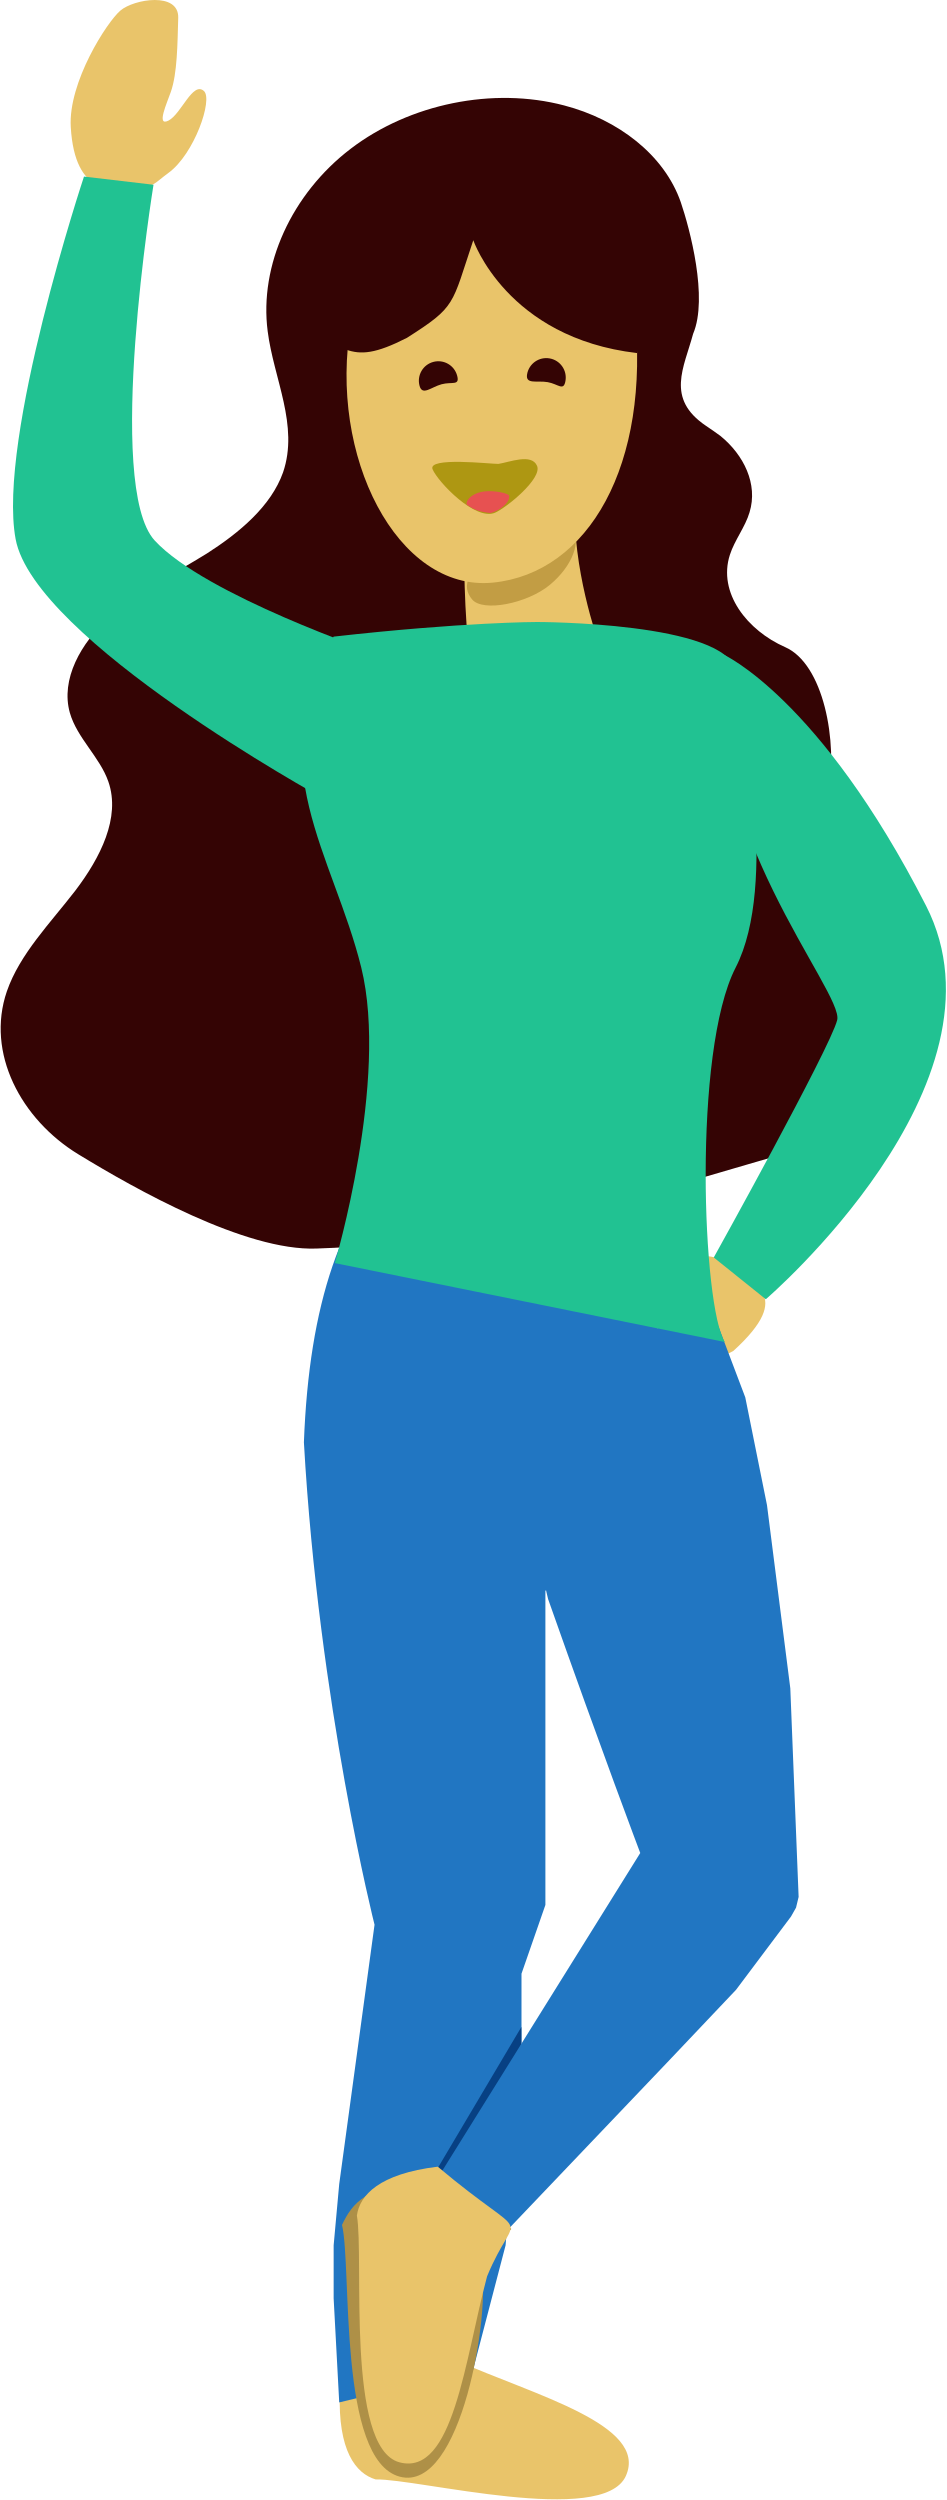
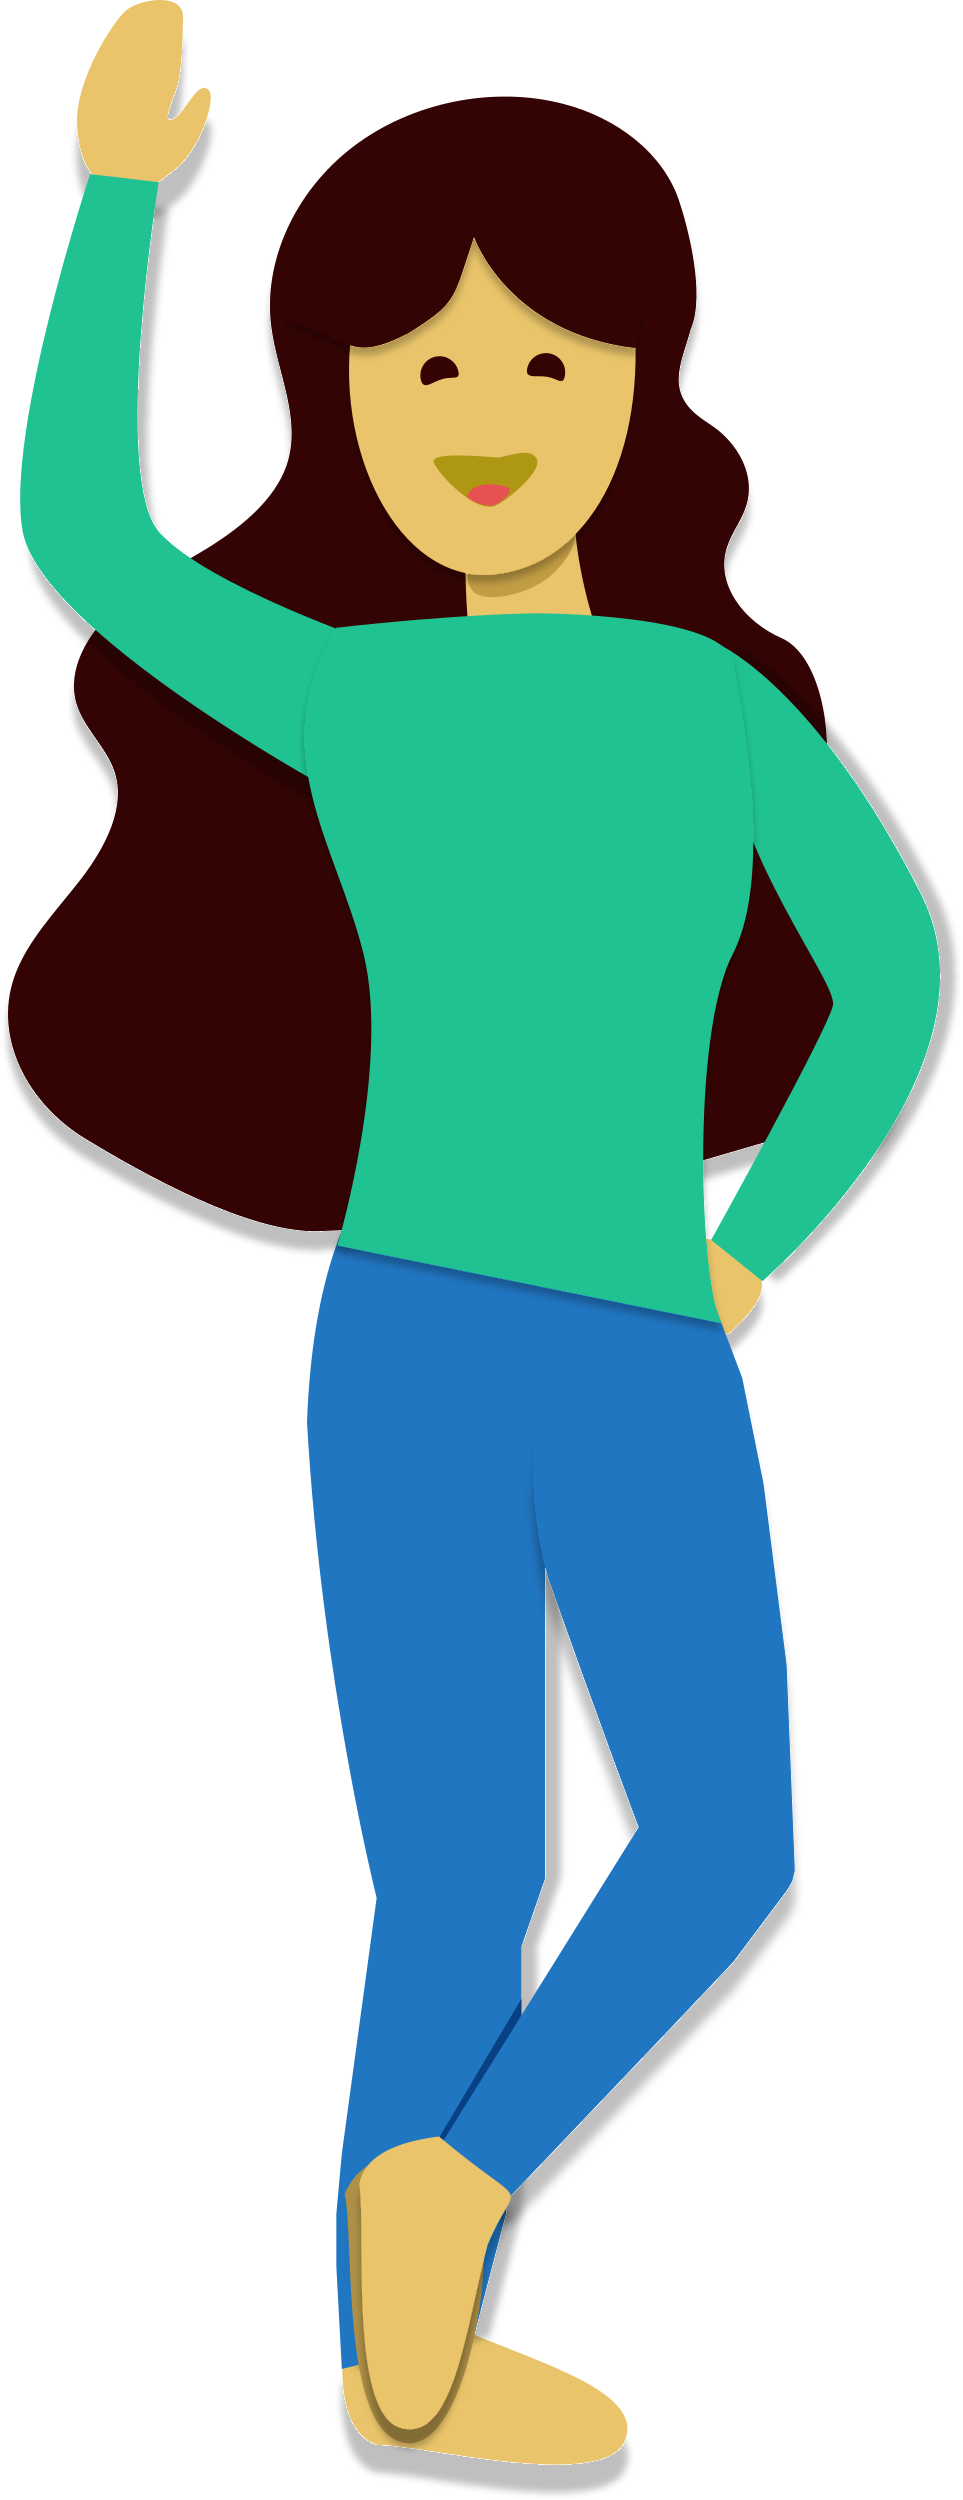
- <svg xmlns="http://www.w3.org/2000/svg" width="509" height="1345" viewBox="0 0 509 1345" fill="none">
-   <path d="M336.73 1332.02C324.52 1359.48 224.909 1333.49 202.061 1333.93C191.429 1330.73 181.708 1318.56 182.837 1286.86C233.996 1242.41 209.222 1247.85 245.28 1269.84C287.534 1288.63 348.94 1304.56 336.73 1332.02Z" fill="#E9C46A" />
-   <path d="M394.557 726.787C367.447 741.33 341.254 747.184 330.877 746.348C308.181 716.306 301.147 717.904 312.295 707.397C323.442 696.891 329.074 712.339 339.355 707.397C345.406 704.443 360.074 699.065 352.162 696.513C344.249 693.961 325.776 702.823 325.365 694.051C325.059 686.776 355.366 672.059 373.709 674.966C383.87 676.551 386.066 674.995 394.557 682.629C403.048 690.262 428.574 695.852 394.557 726.787Z" fill="#E9C46A" />
-   <path d="M367.012 571.5C233.233 574.346 169.126 626.097 163.5 776C171.534 917.289 201.5 1035.5 201.5 1035.5L182.5 1175L179.5 1208L179.5 1236.5L182.5 1292.5L254.5 1275L272 1208L280.562 1104.5L280.562 1061.86L293.422 1024.86L293.422 856L349.587 758.417L367.012 571.5Z" fill="#2176C2" />
-   <path d="M379.713 229.022C358.042 214.338 368 197.837 372.897 179.602C381.09 160.294 371.104 123.025 366.26 108.786C357.362 83.251 332.477 64.25 303.467 56.712C265.304 46.673 220.443 55.766 188.648 80.047C156.854 104.328 139.395 142.78 144.014 178.244C147.242 203.723 160.923 228.879 152.275 254.163C145.831 272.326 128.825 286.565 111.271 297.798C93.421 308.886 74.104 318.34 58.777 332.128C43.45 345.917 32.506 365.512 37.587 383.514C41.486 397.105 53.737 407.333 58.299 420.521C65.029 439.883 53.873 461.561 40.574 479.084C27.036 496.672 10.649 513.221 3.697 533.322C-7.707 566.55 11.356 602.197 42.094 620.98C72.832 639.763 132.083 673.164 170.253 671.718C274.664 668.059 337.478 644.617 438.533 615.963C463.635 616.761 442.158 627.567 472.113 618.851C475.8 616.694 480.642 615.352 487.762 594.844C493.958 566.164 487.729 559.333 463.862 485.398C430.593 464.357 439.847 458.683 445.5 428.337C451.085 398.355 442.825 357.116 422.434 348.169C402.043 339.222 386.074 318.958 392.674 298.501C395.19 290.622 400.978 283.442 403.254 275.627C407.918 260.417 400.113 244.721 387.622 234.558C385.38 232.907 382.843 231.11 379.713 229.022Z" fill="#340404" />
-   <path d="M309.171 268.905C307.996 306.695 321.113 342.468 322.624 348.108C315.762 362.035 268.167 373.71 251 336C247.285 282.597 252.654 218.771 252.654 218.771L277.439 245.373L309.171 268.905Z" fill="#E9C46A" />
-   <path d="M307.484 283.949C313.199 290.876 307.951 304.643 295.763 314.698C283.575 324.753 259.715 329.427 254 322.5C248.285 315.573 249.5 306.5 275.068 289.613C287.257 279.558 301.77 277.022 307.484 283.949Z" fill="#C29D44" />
-   <path d="M341.393 167.334C350.18 249.978 316.617 308.428 265.096 313.455C213.574 318.481 176.446 244.906 188.827 174.189C222.146 110.328 271.199 103.04 271.199 103.04L302.252 101.644L341.393 167.334Z" fill="#E9C46A" />
-   <path d="M388.956 352C388.956 352 440.907 375.042 498.25 487.36C547.102 583.119 412 699 412 699L384 676.525C384 676.525 446.702 563.724 450.408 548.787C454.114 533.85 375.479 444.17 388.956 352Z" fill="#21C292" />
-   <path d="M38.067 68.29C36.675 44.293 57.479 11.902 64.785 5.676C72.091 -0.551 96.304 -4.539 95.886 9.593C95.469 23.725 95.399 39.466 91.92 49.401C89.903 55.277 83.849 68.36 90.668 64.862C97.487 61.364 103.749 43.524 109.732 48.981C114.673 53.528 104.514 82.911 90.668 92.986C83.014 98.582 82.597 101.031 72.091 101.591C61.584 102.15 40.293 106.348 38.067 68.29Z" fill="#E9C46A" />
-   <path d="M254.627 129.242C242.832 164.406 245.627 164.742 218.911 181.773C185.212 198.946 187.647 184.131 151 173.5L203 79L278.726 65.242L354.127 123.303L342.753 189.951C272.627 181.773 254.627 129.242 254.627 129.242Z" fill="#340404" />
-   <path d="M45.183 95C45.183 95 -1.591 235.97 8.399 290.011C18.389 344.052 172.977 429 172.977 429L202 351.309C202 351.309 110.388 320.197 83.284 290.86C56.18 261.524 82.587 99.4 82.587 99.4L45.183 95Z" fill="#21C292" />
-   <path d="M266.384 275.821C255.73 280.439 235.714 259.371 232.745 252.52C229.775 245.669 263.813 249.623 268.131 249.581C274.169 248.658 285.957 243.76 288.926 250.611C291.896 257.462 272.256 273.276 266.384 275.821Z" fill="#AE9712" />
-   <path d="M273.908 266.628C274.537 270.391 268.898 274.745 263.877 276.041C260.193 275.436 256.148 275.338 251.024 271.421C250.681 268.192 255.265 264.941 260.719 264.362C266.173 263.784 273.192 265.348 273.908 266.628Z" fill="#E75151" />
-   <path d="M294.678 205.598C300.375 206.604 303.207 210.659 304.213 204.961C305.22 199.263 301.416 193.829 295.719 192.822C290.021 191.816 284.586 195.619 283.58 201.317C282.574 207.014 288.98 204.591 294.678 205.598Z" fill="#340404" />
-   <path d="M237.578 206.729C243.167 205.231 247.447 207.708 245.95 202.119C244.453 196.531 238.708 193.214 233.119 194.711C227.531 196.209 224.214 201.953 225.711 207.542C227.209 213.131 231.99 208.226 237.578 206.729Z" fill="#340404" />
-   <path d="M235.538 1166.35L280.5 1090.5L280.5 1099.5L249.06 1174.16L235.538 1166.35Z" fill="#074083" />
-   <path d="M384 707C297.936 722.172 272.598 770.642 294.868 860.274C323.807 942.389 344.453 996.915 344.453 996.915L230.458 1179.86L273.819 1198.92L360 1108.5L396 1070.5L425.58 1031.07L428.263 1026.33L429.659 1020.54L425.187 908.329L412.639 809.749L400.959 751.782L384 707Z" fill="#2176C2" />
-   <path d="M215.036 1332.44C181.588 1323.48 189.426 1219.88 184 1197C189.5 1185.5 196.679 1175.22 232.507 1172.55C293.432 1218.57 275.9 1181.17 259 1220C264 1243 248.484 1341.4 215.036 1332.44Z" fill="#AE9047" />
-   <path d="M214.894 1324.72C185.869 1316.95 196 1214.5 192 1192C193.5 1181 204 1169.5 235.495 1165.67C287.382 1209.27 278.143 1185.64 262.044 1224.69C250.075 1269.36 243.919 1332.5 214.894 1324.72Z" fill="#E9C46A" />
-   <path d="M288.908 334.637C288.908 334.637 391.172 334.637 395.782 361.048C399.564 382.716 419.014 475.376 395.782 520.551C372.549 565.725 377.956 703.357 389.963 722L180.118 679.535C180.118 679.535 209.305 581.191 194.357 520.551C179.409 459.91 139.5 410.5 179.5 342.5C249.5 334.637 288.908 334.637 288.908 334.637Z" fill="#21C292" />
+ <svg xmlns="http://www.w3.org/2000/svg" width="525" height="1364" viewBox="0 0 525 1364" fill="none">
+   <g filter="url(#filter0_d_0_1)">
+     <path d="M340.73 1332.02C328.52 1359.48 228.909 1333.49 206.061 1333.93C195.429 1330.73 185.708 1318.56 186.837 1286.86C237.996 1242.41 213.222 1247.85 249.28 1269.84C291.534 1288.63 352.94 1304.56 340.73 1332.02Z" fill="#E9C46A" />
+   </g>
+   <g filter="url(#filter1_d_0_1)">
+     <path d="M398.557 726.787C371.447 741.33 345.254 747.184 334.877 746.348C312.181 716.306 305.147 717.904 316.295 707.397C327.442 696.891 333.074 712.339 343.355 707.397C349.406 704.443 364.074 699.065 356.162 696.513C348.249 693.961 329.776 702.823 329.365 694.051C329.059 686.776 359.366 672.059 377.709 674.966C387.87 676.551 390.066 674.995 398.557 682.629C407.048 690.262 432.574 695.852 398.557 726.787Z" fill="#E9C46A" />
+   </g>
+   <g filter="url(#filter2_d_0_1)">
+     <path d="M371.012 571.5C237.233 574.346 173.126 626.097 167.5 776C175.534 917.289 205.5 1035.5 205.5 1035.5L186.5 1175L183.5 1208L183.5 1236.5L186.5 1292.5L258.5 1275L276 1208L284.562 1104.5L284.562 1061.86L297.422 1024.86L297.422 856L353.587 758.417L371.012 571.5Z" fill="#2176C2" />
+   </g>
+   <g filter="url(#filter3_d_0_1)">
+     <path d="M383.713 229.022C362.042 214.338 372 197.837 376.897 179.602C385.09 160.294 375.104 123.025 370.26 108.786C361.362 83.251 336.477 64.25 307.467 56.712C269.304 46.673 224.443 55.766 192.648 80.047C160.854 104.328 143.395 142.78 148.014 178.244C151.242 203.723 164.923 228.879 156.275 254.163C149.831 272.326 132.825 286.565 115.271 297.798C97.421 308.886 78.104 318.34 62.777 332.128C47.45 345.917 36.506 365.512 41.587 383.514C45.486 397.105 57.737 407.333 62.299 420.521C69.029 439.883 57.873 461.561 44.574 479.084C31.036 496.672 14.649 513.221 7.697 533.322C-3.707 566.55 15.356 602.197 46.094 620.98C76.832 639.763 136.083 673.165 174.253 671.718C278.664 668.059 341.478 644.617 442.533 615.963C467.635 616.761 446.158 627.567 476.113 618.851C479.8 616.694 484.642 615.352 491.762 594.844C497.958 566.164 491.729 559.333 467.862 485.398C434.593 464.357 443.847 458.683 449.5 428.337C455.085 398.355 446.825 357.116 426.434 348.169C406.043 339.222 390.074 318.958 396.674 298.501C399.19 290.622 404.978 283.442 407.254 275.627C411.918 260.417 404.113 244.721 391.622 234.558C389.38 232.907 386.843 231.11 383.713 229.022Z" fill="#340404" />
+   </g>
+   <path d="M313.171 268.905C311.996 306.695 325.113 342.468 326.624 348.108C319.762 362.035 272.167 373.71 255 336C251.285 282.597 256.654 218.771 256.654 218.771L281.439 245.373L313.171 268.905Z" fill="#E9C46A" />
+   <path d="M311.484 283.949C317.199 290.876 311.951 304.643 299.763 314.698C287.575 324.753 263.715 329.427 258 322.5C252.285 315.573 253.5 306.5 279.068 289.613C291.257 279.558 305.77 277.022 311.484 283.949Z" fill="#C29D44" />
+   <g filter="url(#filter4_d_0_1)">
+     <path d="M345.393 167.334C354.18 249.978 320.617 308.428 269.096 313.455C217.574 318.481 180.446 244.906 192.827 174.189C226.146 110.328 275.199 103.04 275.199 103.04L306.252 101.644L345.393 167.334Z" fill="#E9C46A" />
+   </g>
+   <g filter="url(#filter5_d_0_1)">
+     <path d="M392.956 352C392.956 352 444.907 375.042 502.25 487.36C551.102 583.119 416 699 416 699L388 676.525C388 676.525 450.702 563.724 454.408 548.787C458.114 533.85 379.479 444.17 392.956 352Z" fill="#21C292" />
+   </g>
+   <g filter="url(#filter6_d_0_1)">
+     <path d="M42.067 68.29C40.675 44.293 61.479 11.902 68.785 5.676C76.091 -0.551 100.304 -4.539 99.886 9.593C99.469 23.725 99.399 39.466 95.92 49.401C93.903 55.277 87.849 68.36 94.668 64.862C101.487 61.364 107.749 43.524 113.732 48.981C118.673 53.528 108.514 82.911 94.668 92.986C87.014 98.582 86.597 101.031 76.091 101.591C65.584 102.15 44.293 106.348 42.067 68.29Z" fill="#E9C46A" />
+   </g>
+   <g filter="url(#filter7_d_0_1)">
+     <path d="M258.627 129.242C246.832 164.406 249.627 164.742 222.911 181.773C189.212 198.946 191.647 184.131 155 173.5L207 79L282.726 65.242L358.127 123.303L346.753 189.951C276.627 181.773 258.627 129.242 258.627 129.242Z" fill="#340404" />
+   </g>
+   <g filter="url(#filter8_d_0_1)">
+     <path d="M49.183 95C49.183 95 2.409 235.97 12.399 290.011C22.389 344.052 176.977 429 176.977 429L206 351.309C206 351.309 114.388 320.197 87.284 290.86C60.18 261.524 86.587 99.4 86.587 99.4L49.183 95Z" fill="#21C292" />
+   </g>
+   <path d="M270.384 275.821C259.73 280.439 239.714 259.371 236.745 252.52C233.775 245.669 267.813 249.623 272.131 249.581C278.169 248.658 289.957 243.76 292.926 250.611C295.896 257.462 276.256 273.276 270.384 275.821Z" fill="#AE9712" />
+   <path d="M277.908 266.628C278.537 270.391 272.898 274.745 267.877 276.041C264.193 275.436 260.148 275.338 255.024 271.421C254.681 268.192 259.265 264.941 264.719 264.362C270.173 263.784 277.192 265.348 277.908 266.628Z" fill="#E75151" />
+   <path d="M298.678 205.598C304.375 206.604 307.207 210.659 308.213 204.961C309.22 199.263 305.416 193.829 299.719 192.822C294.021 191.816 288.586 195.619 287.58 201.317C286.574 207.014 292.98 204.591 298.678 205.598Z" fill="#340404" />
+   <path d="M241.578 206.729C247.167 205.231 251.447 207.708 249.95 202.119C248.453 196.531 242.708 193.214 237.119 194.711C231.531 196.209 228.214 201.953 229.711 207.542C231.209 213.131 235.99 208.226 241.578 206.729Z" fill="#340404" />
+   <path d="M239.538 1166.35L284.5 1090.5L284.5 1099.5L253.06 1174.16L239.538 1166.35Z" fill="#074083" />
+   <g filter="url(#filter9_d_0_1)">
+     <path d="M388 707C301.936 722.172 276.598 770.642 298.868 860.274C327.807 942.389 348.453 996.915 348.453 996.915L234.458 1179.86L277.819 1198.92L364 1108.5L400 1070.5L429.58 1031.07L432.263 1026.33L433.659 1020.54L429.187 908.329L416.639 809.749L404.959 751.782L388 707Z" fill="#2176C2" />
+   </g>
+   <path d="M219.036 1332.44C185.588 1323.48 193.426 1219.88 188 1197C193.5 1185.5 200.679 1175.22 236.507 1172.55C297.432 1218.57 279.9 1181.17 263 1220C268 1243 252.484 1341.4 219.036 1332.44Z" fill="#AE9047" />
+   <g filter="url(#filter10_d_0_1)">
+     <path d="M218.894 1324.72C189.869 1316.95 200 1214.5 196 1192C197.5 1181 208 1169.5 239.495 1165.67C291.382 1209.27 282.143 1185.64 266.044 1224.69C254.075 1269.36 247.919 1332.5 218.894 1324.72Z" fill="#E9C46A" />
+   </g>
+   <g filter="url(#filter11_d_0_1)">
+     <path d="M292.908 334.637C292.908 334.637 395.172 334.637 399.782 361.048C403.564 382.716 423.014 475.376 399.782 520.551C376.549 565.725 381.956 703.357 393.963 722L184.118 679.535C184.118 679.535 213.305 581.191 198.357 520.551C183.409 459.91 143.5 410.5 183.5 342.5C253.5 334.637 292.908 334.637 292.908 334.637Z" fill="#21C292" />
+   </g>
+   <defs>
+     <filter id="filter0_d_0_1" x="182.748" y="1253.24" width="163.559" height="110.393" filterUnits="userSpaceOnUse" color-interpolation-filters="sRGB">
+       <feFlood flood-opacity="0" result="BackgroundImageFix" />
+       <feColorMatrix in="SourceAlpha" type="matrix" values="0 0 0 0 0 0 0 0 0 0 0 0 0 0 0 0 0 0 127 0" result="hardAlpha" />
+       <feOffset dy="15" />
+       <feGaussianBlur stdDeviation="2" />
+       <feComposite in2="hardAlpha" operator="out" />
+       <feColorMatrix type="matrix" values="0 0 0 0 0 0 0 0 0 0 0 0 0 0 0 0 0 0 0.25 0" />
+       <feBlend mode="normal" in2="BackgroundImageFix" result="effect1_dropShadow_0_1" />
+       <feBlend mode="normal" in="SourceGraphic" in2="effect1_dropShadow_0_1" result="shape" />
+     </filter>
+     <filter id="filter1_d_0_1" x="307.094" y="674.591" width="112.652" height="85.835" filterUnits="userSpaceOnUse" color-interpolation-filters="sRGB">
+       <feFlood flood-opacity="0" result="BackgroundImageFix" />
+       <feColorMatrix in="SourceAlpha" type="matrix" values="0 0 0 0 0 0 0 0 0 0 0 0 0 0 0 0 0 0 127 0" result="hardAlpha" />
+       <feOffset dy="10" />
+       <feGaussianBlur stdDeviation="2" />
+       <feComposite in2="hardAlpha" operator="out" />
+       <feColorMatrix type="matrix" values="0 0 0 0 0 0 0 0 0 0 0 0 0 0 0 0 0 0 0.25 0" />
+       <feBlend mode="normal" in2="BackgroundImageFix" result="effect1_dropShadow_0_1" />
+       <feBlend mode="normal" in="SourceGraphic" in2="effect1_dropShadow_0_1" result="shape" />
+     </filter>
+     <filter id="filter2_d_0_1" x="167.5" y="567.5" width="215.512" height="729" filterUnits="userSpaceOnUse" color-interpolation-filters="sRGB">
+       <feFlood flood-opacity="0" result="BackgroundImageFix" />
+       <feColorMatrix in="SourceAlpha" type="matrix" values="0 0 0 0 0 0 0 0 0 0 0 0 0 0 0 0 0 0 127 0" result="hardAlpha" />
+       <feOffset dx="8" />
+       <feGaussianBlur stdDeviation="2" />
+       <feComposite in2="hardAlpha" operator="out" />
+       <feColorMatrix type="matrix" values="0 0 0 0 0 0 0 0 0 0 0 0 0 0 0 0 0 0 0.25 0" />
+       <feBlend mode="normal" in2="BackgroundImageFix" result="effect1_dropShadow_0_1" />
+       <feBlend mode="normal" in="SourceGraphic" in2="effect1_dropShadow_0_1" result="shape" />
+     </filter>
+     <filter id="filter3_d_0_1" x="0.36" y="52.687" width="497.644" height="633.077" filterUnits="userSpaceOnUse" color-interpolation-filters="sRGB">
+       <feFlood flood-opacity="0" result="BackgroundImageFix" />
+       <feColorMatrix in="SourceAlpha" type="matrix" values="0 0 0 0 0 0 0 0 0 0 0 0 0 0 0 0 0 0 127 0" result="hardAlpha" />
+       <feOffset dy="10" />
+       <feGaussianBlur stdDeviation="2" />
+       <feComposite in2="hardAlpha" operator="out" />
+       <feColorMatrix type="matrix" values="0 0 0 0 0 0 0 0 0 0 0 0 0 0 0 0 0 0 0.25 0" />
+       <feBlend mode="normal" in2="BackgroundImageFix" result="effect1_dropShadow_0_1" />
+       <feBlend mode="normal" in="SourceGraphic" in2="effect1_dropShadow_0_1" result="shape" />
+     </filter>
+     <filter id="filter4_d_0_1" x="186.431" y="101.644" width="164.358" height="220.054" filterUnits="userSpaceOnUse" color-interpolation-filters="sRGB">
+       <feFlood flood-opacity="0" result="BackgroundImageFix" />
+       <feColorMatrix in="SourceAlpha" type="matrix" values="0 0 0 0 0 0 0 0 0 0 0 0 0 0 0 0 0 0 127 0" result="hardAlpha" />
+       <feOffset dy="4" />
+       <feGaussianBlur stdDeviation="2" />
+       <feComposite in2="hardAlpha" operator="out" />
+       <feColorMatrix type="matrix" values="0 0 0 0 0 0 0 0 0 0 0 0 0 0 0 0 0 0 0.25 0" />
+       <feBlend mode="normal" in2="BackgroundImageFix" result="effect1_dropShadow_0_1" />
+       <feBlend mode="normal" in="SourceGraphic" in2="effect1_dropShadow_0_1" result="shape" />
+     </filter>
+     <filter id="filter5_d_0_1" x="388" y="348" width="136.897" height="355" filterUnits="userSpaceOnUse" color-interpolation-filters="sRGB">
+       <feFlood flood-opacity="0" result="BackgroundImageFix" />
+       <feColorMatrix in="SourceAlpha" type="matrix" values="0 0 0 0 0 0 0 0 0 0 0 0 0 0 0 0 0 0 127 0" result="hardAlpha" />
+       <feOffset dx="8" />
+       <feGaussianBlur stdDeviation="2" />
+       <feComposite in2="hardAlpha" operator="out" />
+       <feColorMatrix type="matrix" values="0 0 0 0 0 0 0 0 0 0 0 0 0 0 0 0 0 0 0.25 0" />
+       <feBlend mode="normal" in2="BackgroundImageFix" result="effect1_dropShadow_0_1" />
+       <feBlend mode="normal" in="SourceGraphic" in2="effect1_dropShadow_0_1" result="shape" />
+     </filter>
+     <filter id="filter6_d_0_1" x="38" y="0" width="81" height="124" filterUnits="userSpaceOnUse" color-interpolation-filters="sRGB">
+       <feFlood flood-opacity="0" result="BackgroundImageFix" />
+       <feColorMatrix in="SourceAlpha" type="matrix" values="0 0 0 0 0 0 0 0 0 0 0 0 0 0 0 0 0 0 127 0" result="hardAlpha" />
+       <feOffset dy="18" />
+       <feGaussianBlur stdDeviation="2" />
+       <feComposite in2="hardAlpha" operator="out" />
+       <feColorMatrix type="matrix" values="0 0 0 0 0 0 0 0 0 0 0 0 0 0 0 0 0 0 0.25 0" />
+       <feBlend mode="normal" in2="BackgroundImageFix" result="effect1_dropShadow_0_1" />
+       <feBlend mode="normal" in="SourceGraphic" in2="effect1_dropShadow_0_1" result="shape" />
+     </filter>
+     <filter id="filter7_d_0_1" x="151" y="65.242" width="211.127" height="132.709" filterUnits="userSpaceOnUse" color-interpolation-filters="sRGB">
+       <feFlood flood-opacity="0" result="BackgroundImageFix" />
+       <feColorMatrix in="SourceAlpha" type="matrix" values="0 0 0 0 0 0 0 0 0 0 0 0 0 0 0 0 0 0 127 0" result="hardAlpha" />
+       <feOffset dy="4" />
+       <feGaussianBlur stdDeviation="2" />
+       <feComposite in2="hardAlpha" operator="out" />
+       <feColorMatrix type="matrix" values="0 0 0 0 0 0 0 0 0 0 0 0 0 0 0 0 0 0 0.25 0" />
+       <feBlend mode="normal" in2="BackgroundImageFix" result="effect1_dropShadow_0_1" />
+       <feBlend mode="normal" in="SourceGraphic" in2="effect1_dropShadow_0_1" result="shape" />
+     </filter>
+     <filter id="filter8_d_0_1" x="11" y="95" width="204" height="353" filterUnits="userSpaceOnUse" color-interpolation-filters="sRGB">
+       <feFlood flood-opacity="0" result="BackgroundImageFix" />
+       <feColorMatrix in="SourceAlpha" type="matrix" values="0 0 0 0 0 0 0 0 0 0 0 0 0 0 0 0 0 0 127 0" result="hardAlpha" />
+       <feOffset dx="5" dy="15" />
+       <feGaussianBlur stdDeviation="2" />
+       <feComposite in2="hardAlpha" operator="out" />
+       <feColorMatrix type="matrix" values="0 0 0 0 0 0 0 0 0 0 0 0 0 0 0 0 0 0 0.25 0" />
+       <feBlend mode="normal" in2="BackgroundImageFix" result="effect1_dropShadow_0_1" />
+       <feBlend mode="normal" in="SourceGraphic" in2="effect1_dropShadow_0_1" result="shape" />
+     </filter>
+     <filter id="filter9_d_0_1" x="229.458" y="707" width="209.202" height="511.921" filterUnits="userSpaceOnUse" color-interpolation-filters="sRGB">
+       <feFlood flood-opacity="0" result="BackgroundImageFix" />
+       <feColorMatrix in="SourceAlpha" type="matrix" values="0 0 0 0 0 0 0 0 0 0 0 0 0 0 0 0 0 0 127 0" result="hardAlpha" />
+       <feOffset dy="15" />
+       <feGaussianBlur stdDeviation="2.5" />
+       <feComposite in2="hardAlpha" operator="out" />
+       <feColorMatrix type="matrix" values="0 0 0 0 0 0 0 0 0 0 0 0 0 0 0 0 0 0 0.25 0" />
+       <feBlend mode="normal" in2="BackgroundImageFix" result="effect1_dropShadow_0_1" />
+       <feBlend mode="normal" in="SourceGraphic" in2="effect1_dropShadow_0_1" result="shape" />
+     </filter>
+     <filter id="filter10_d_0_1" x="192" y="1165.67" width="90.693" height="173.71" filterUnits="userSpaceOnUse" color-interpolation-filters="sRGB">
+       <feFlood flood-opacity="0" result="BackgroundImageFix" />
+       <feColorMatrix in="SourceAlpha" type="matrix" values="0 0 0 0 0 0 0 0 0 0 0 0 0 0 0 0 0 0 127 0" result="hardAlpha" />
+       <feOffset dy="10" />
+       <feGaussianBlur stdDeviation="2" />
+       <feComposite in2="hardAlpha" operator="out" />
+       <feColorMatrix type="matrix" values="0 0 0 0 0 0 0 0 0 0 0 0 0 0 0 0 0 0 0.25 0" />
+       <feBlend mode="normal" in2="BackgroundImageFix" result="effect1_dropShadow_0_1" />
+       <feBlend mode="normal" in="SourceGraphic" in2="effect1_dropShadow_0_1" result="shape" />
+     </filter>
+     <filter id="filter11_d_0_1" x="162.209" y="334.637" width="252.791" height="395.363" filterUnits="userSpaceOnUse" color-interpolation-filters="sRGB">
+       <feFlood flood-opacity="0" result="BackgroundImageFix" />
+       <feColorMatrix in="SourceAlpha" type="matrix" values="0 0 0 0 0 0 0 0 0 0 0 0 0 0 0 0 0 0 127 0" result="hardAlpha" />
+       <feOffset dy="4" />
+       <feGaussianBlur stdDeviation="2" />
+       <feComposite in2="hardAlpha" operator="out" />
+       <feColorMatrix type="matrix" values="0 0 0 0 0 0 0 0 0 0 0 0 0 0 0 0 0 0 0.25 0" />
+       <feBlend mode="normal" in2="BackgroundImageFix" result="effect1_dropShadow_0_1" />
+       <feBlend mode="normal" in="SourceGraphic" in2="effect1_dropShadow_0_1" result="shape" />
+     </filter>
+   </defs>
</svg>
